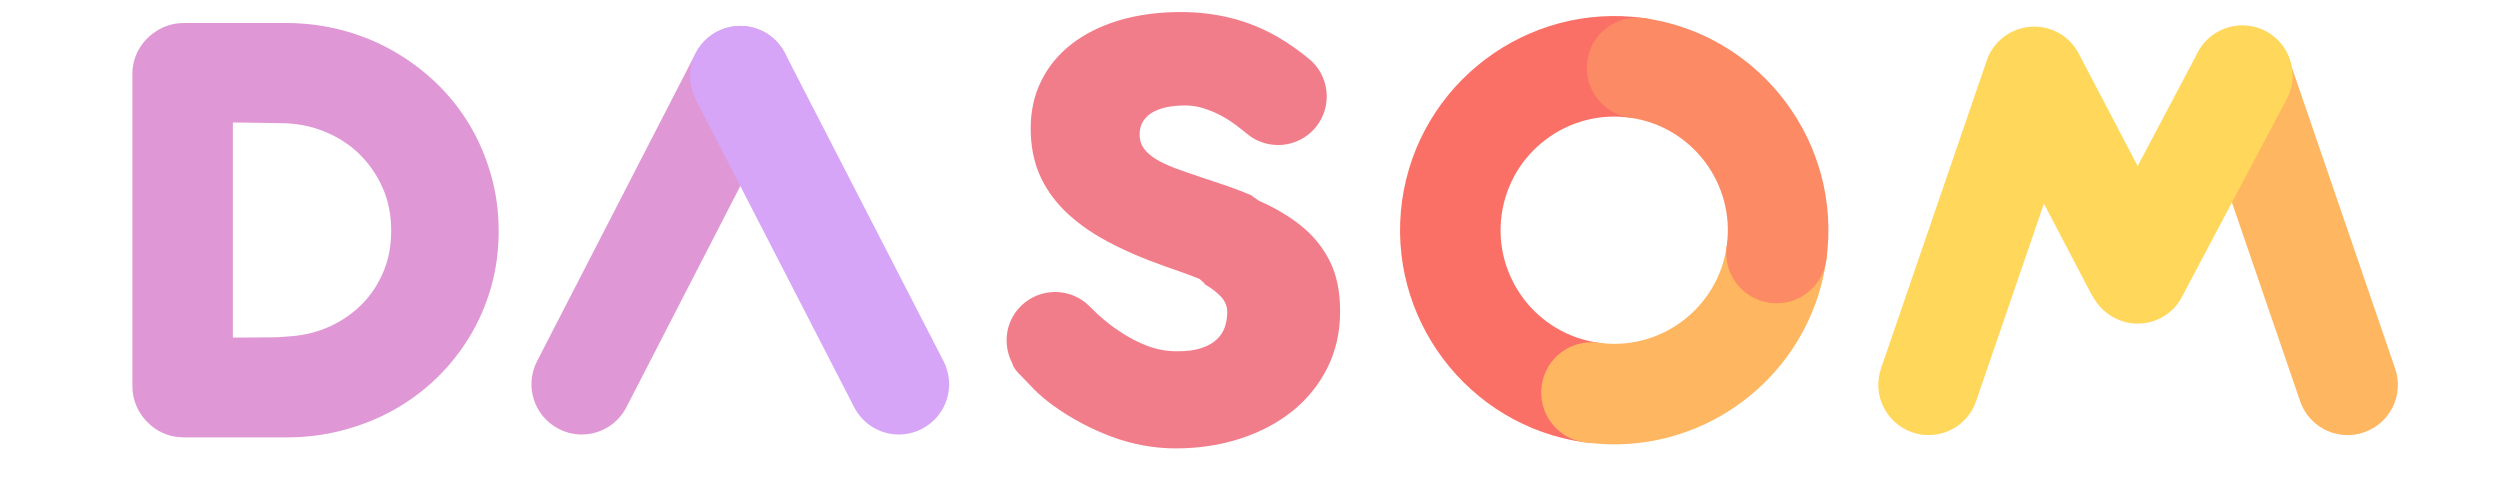
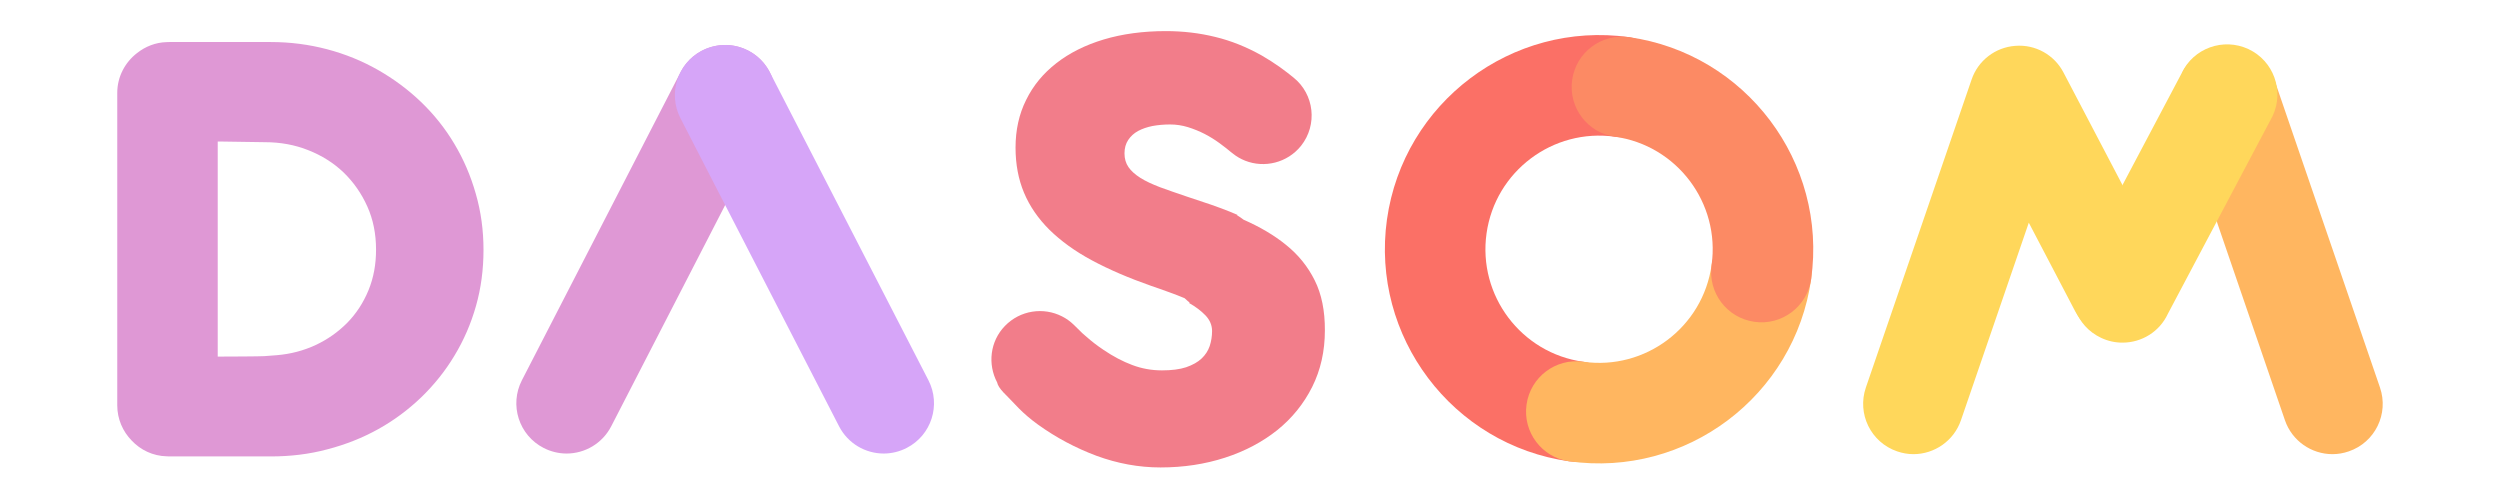
- <svg xmlns="http://www.w3.org/2000/svg" version="1.1" id="Layer_1" x="0px" y="0px" width="120.976px" height="24.123px" viewBox="11.448 22.049 120.976 24.123" enable-background="new 11.448 22.049 120.976 24.123" xml:space="preserve">
+ <svg xmlns="http://www.w3.org/2000/svg" version="1.1" id="Layer_1" x="0px" y="0px" width="120.977px" height="24.123px" viewBox="0 0 120.977 24.123" enable-background="new 0 0 120.977 24.123" xml:space="preserve">
  <g>
    <g>
      <g>
-         <path fill="#DF98D5" d="M39.598,43.075c-0.376,0-0.758-0.09-1.112-0.271c-1.197-0.615-1.664-2.08-1.051-3.275l7.675-14.902     c0.615-1.199,2.083-1.667,3.275-1.054c1.193,0.618,1.663,2.085,1.05,3.278L41.76,41.754     C41.328,42.592,40.479,43.075,39.598,43.075z" />
+         <path fill="#DF98D5" d="M27.418,21.947c-0.376,0-0.759-0.09-1.112-0.271c-1.197-0.615-1.664-2.08-1.051-3.275l7.675-14.901     c0.615-1.199,2.083-1.667,3.274-1.054c1.193,0.617,1.663,2.085,1.051,3.277l-7.676,14.903     C29.147,21.464,28.299,21.947,27.418,21.947z" />
      </g>
    </g>
    <g>
      <g>
-         <path fill="#D6A5F8" d="M54.945,43.075c-0.881,0-1.731-0.482-2.162-1.32L45.11,26.85c-0.615-1.192-0.148-2.66,1.048-3.278     c1.195-0.613,2.661-0.146,3.277,1.054l7.672,14.902c0.615,1.195,0.146,2.66-1.048,3.275     C55.706,42.985,55.321,43.075,54.945,43.075z" />
+         <path fill="#D6A5F8" d="M42.764,21.947c-0.881,0-1.731-0.482-2.162-1.32L32.929,5.723c-0.615-1.192-0.148-2.66,1.048-3.278     c1.195-0.613,2.661-0.146,3.277,1.054L44.927,18.4c0.615,1.195,0.146,2.66-1.048,3.274C43.525,21.857,43.14,21.947,42.764,21.947     z" />
      </g>
    </g>
  </g>
  <g>
-     <path fill="#F27D8A" d="M75.8,34.692c-0.331-0.664-0.795-1.24-1.389-1.715c-0.576-0.469-1.265-0.87-2.053-1.217   c-0.1-0.076-0.202-0.152-0.313-0.214l0.013-0.022c-0.081-0.037-0.158-0.066-0.234-0.097c-0.01,0-0.016-0.005-0.021-0.011   c-0.701-0.287-1.305-0.483-2.168-0.767c-0.5-0.169-0.94-0.32-1.322-0.461c-0.377-0.144-0.697-0.291-0.951-0.453   c-0.253-0.161-0.447-0.334-0.575-0.521c-0.129-0.187-0.193-0.41-0.193-0.661c0-0.257,0.061-0.473,0.18-0.652   c0.118-0.178,0.279-0.326,0.478-0.434c0.202-0.108,0.436-0.189,0.698-0.242c0.266-0.047,0.549-0.073,0.851-0.073   c0.292,0,0.58,0.043,0.865,0.129c0.281,0.089,0.549,0.197,0.807,0.33c0.257,0.132,0.494,0.28,0.718,0.445   c0.225,0.164,0.428,0.324,0.61,0.477h0.006l0.021,0.019c0.188,0.153,0.392,0.268,0.604,0.351c0.934,0.37,2.041,0.107,2.704-0.719   c0.809-1.017,0.645-2.497-0.369-3.307l-0.298-0.237l-0.35-0.26c-0.276-0.198-0.573-0.387-0.882-0.567   c-0.739-0.414-1.488-0.715-2.252-0.899c-0.762-0.188-1.561-0.282-2.39-0.282c-1.104,0-2.107,0.136-3.003,0.405   c-0.892,0.269-1.655,0.65-2.29,1.143c-0.635,0.494-1.125,1.084-1.466,1.782c-0.344,0.688-0.513,1.458-0.513,2.309   c0,0.802,0.137,1.532,0.411,2.184c0.274,0.651,0.683,1.247,1.233,1.793c0.548,0.537,1.23,1.036,2.052,1.475   c0.824,0.445,1.782,0.855,2.876,1.24c0.248,0.081,0.54,0.189,0.879,0.309c0.251,0.094,0.494,0.18,0.731,0.283   c0.082,0.071,0.151,0.148,0.24,0.205l-0.02,0.031c0.312,0.176,0.575,0.373,0.788,0.595c0.215,0.224,0.322,0.478,0.322,0.762   c0,0.253-0.041,0.495-0.116,0.724c-0.077,0.226-0.209,0.431-0.391,0.602c-0.184,0.174-0.43,0.312-0.747,0.421   c-0.313,0.103-0.704,0.153-1.171,0.153c-0.5,0-0.981-0.086-1.438-0.26c-0.457-0.17-0.918-0.414-1.381-0.727   c-0.312-0.207-0.588-0.422-0.83-0.635c-0.082-0.073-0.153-0.133-0.226-0.197h0.004l-0.398-0.389   c-0.173-0.168-0.365-0.303-0.568-0.406c-0.897-0.457-2.022-0.299-2.761,0.463c-0.726,0.75-0.841,1.857-0.378,2.734   c0.026,0.131,0.126,0.293,0.308,0.488c0.008,0.01,0.016,0.02,0.025,0.023c0.01,0.006,0.021,0.015,0.029,0.033   c0.008,0.012,0.018,0.016,0.025,0.02c0.01,0.006,0.021,0.018,0.029,0.036l0.043,0.04c0.145,0.155,0.343,0.36,0.594,0.617   c0.251,0.254,0.56,0.52,0.925,0.785c0.878,0.631,1.822,1.133,2.836,1.512c1.01,0.371,2.043,0.562,3.093,0.562   c1.115,0,2.155-0.159,3.122-0.472c0.97-0.315,1.812-0.764,2.529-1.334c0.715-0.578,1.28-1.275,1.689-2.091   c0.41-0.819,0.615-1.73,0.615-2.733C76.298,36.17,76.135,35.36,75.8,34.692z" />
+     <path fill="#F27D8A" d="M63.619,13.564c-0.33-0.664-0.795-1.24-1.389-1.715c-0.576-0.47-1.265-0.871-2.053-1.218   c-0.101-0.075-0.202-0.151-0.313-0.214l0.014-0.021c-0.081-0.037-0.158-0.066-0.234-0.098c-0.01,0-0.016-0.005-0.021-0.011   c-0.701-0.287-1.306-0.483-2.169-0.767c-0.5-0.17-0.939-0.32-1.321-0.461c-0.377-0.145-0.697-0.291-0.951-0.453   c-0.253-0.161-0.447-0.334-0.575-0.521c-0.129-0.188-0.192-0.41-0.192-0.661c0-0.257,0.061-0.473,0.18-0.651   c0.118-0.178,0.279-0.326,0.478-0.435c0.202-0.108,0.437-0.188,0.698-0.241c0.266-0.048,0.549-0.074,0.851-0.074   c0.292,0,0.58,0.043,0.865,0.13c0.281,0.089,0.549,0.196,0.808,0.329c0.257,0.133,0.493,0.281,0.718,0.445s0.428,0.324,0.609,0.478   h0.007l0.021,0.019c0.188,0.153,0.393,0.268,0.604,0.352c0.934,0.369,2.041,0.106,2.704-0.719c0.809-1.018,0.645-2.498-0.369-3.308   l-0.299-0.237l-0.35-0.26c-0.276-0.197-0.573-0.387-0.882-0.566c-0.739-0.414-1.488-0.715-2.252-0.899   c-0.762-0.188-1.562-0.282-2.39-0.282c-1.104,0-2.107,0.137-3.004,0.405c-0.892,0.269-1.654,0.649-2.29,1.144   c-0.635,0.493-1.125,1.084-1.466,1.781c-0.344,0.688-0.513,1.458-0.513,2.309c0,0.803,0.137,1.532,0.411,2.185   c0.273,0.651,0.683,1.247,1.232,1.793c0.549,0.537,1.23,1.036,2.053,1.476c0.823,0.444,1.781,0.854,2.876,1.239   c0.248,0.081,0.54,0.188,0.879,0.31c0.251,0.094,0.494,0.18,0.73,0.283c0.082,0.07,0.151,0.147,0.24,0.204l-0.02,0.031   c0.312,0.176,0.574,0.373,0.788,0.595c0.215,0.225,0.321,0.479,0.321,0.762c0,0.254-0.041,0.496-0.115,0.725   c-0.077,0.227-0.21,0.431-0.392,0.602c-0.184,0.174-0.43,0.312-0.747,0.422c-0.312,0.103-0.704,0.152-1.171,0.152   c-0.5,0-0.98-0.086-1.438-0.26c-0.457-0.17-0.918-0.414-1.382-0.727c-0.312-0.207-0.588-0.422-0.829-0.636   c-0.082-0.073-0.153-0.133-0.227-0.196h0.004l-0.397-0.39c-0.174-0.168-0.365-0.303-0.568-0.405   c-0.897-0.457-2.022-0.3-2.761,0.463c-0.727,0.75-0.841,1.856-0.378,2.733c0.025,0.132,0.126,0.293,0.308,0.488   c0.008,0.01,0.016,0.021,0.025,0.022c0.01,0.006,0.021,0.016,0.028,0.033c0.009,0.012,0.019,0.016,0.025,0.02   c0.01,0.007,0.021,0.019,0.029,0.037l0.043,0.039c0.145,0.155,0.343,0.36,0.594,0.617c0.251,0.254,0.56,0.521,0.925,0.785   c0.878,0.631,1.822,1.133,2.836,1.512c1.01,0.371,2.043,0.562,3.093,0.562c1.115,0,2.155-0.159,3.122-0.473   c0.971-0.314,1.812-0.764,2.529-1.334c0.715-0.577,1.28-1.274,1.689-2.09c0.409-0.819,0.614-1.73,0.614-2.733   C64.117,15.042,63.954,14.232,63.619,13.564z" />
  </g>
-   <path fill="#DF98D5" d="M35.205,30.505c-0.244-0.864-0.591-1.671-1.037-2.415c-0.446-0.748-0.983-1.421-1.612-2.026  c-0.629-0.604-1.327-1.12-2.084-1.552c-0.761-0.433-1.58-0.767-2.457-1c-0.879-0.232-1.79-0.35-2.733-0.35h-4.906l-0.129,0.004  c-0.54,0.013-1.033,0.215-1.429,0.527c-0.581,0.444-0.964,1.142-0.964,1.93v15.12c0,0.663,0.268,1.263,0.698,1.703  c0.427,0.456,1.027,0.749,1.695,0.763l0.129,0.006h4.906c0.943,0,1.856-0.107,2.738-0.343c0.883-0.229,1.704-0.554,2.466-0.979  c0.76-0.422,1.452-0.938,2.077-1.536c0.623-0.603,1.163-1.275,1.611-2.019c0.452-0.746,0.797-1.545,1.041-2.404  c0.244-0.855,0.364-1.762,0.364-2.717C35.578,32.272,35.455,31.368,35.205,30.505z M30.012,35.172  c-0.248,0.604-0.59,1.129-1.026,1.574c-0.438,0.443-0.948,0.806-1.531,1.078c-0.586,0.272-1.214,0.439-1.89,0.493  c-0.197,0.017-0.396,0.034-0.595,0.046c-0.197,0.014-1.808,0.02-2.017,0.02h-0.236V27.977h0.236l2.056,0.032  c0.737,0,1.435,0.126,2.085,0.384c0.653,0.257,1.222,0.613,1.711,1.078c0.48,0.466,0.867,1.012,1.152,1.651  c0.282,0.628,0.421,1.326,0.421,2.082C30.38,33.913,30.26,34.571,30.012,35.172z" />
+   <path fill="#DF98D5" d="M23.024,9.377c-0.244-0.863-0.591-1.671-1.037-2.415c-0.445-0.748-0.982-1.421-1.611-2.026  c-0.629-0.604-1.327-1.119-2.084-1.551c-0.762-0.434-1.58-0.768-2.457-1c-0.879-0.232-1.79-0.351-2.733-0.351H8.195L8.066,2.038  c-0.54,0.013-1.033,0.215-1.429,0.526C6.056,3.01,5.674,3.707,5.674,4.495v15.12c0,0.663,0.268,1.263,0.697,1.703  c0.428,0.455,1.027,0.748,1.695,0.763l0.129,0.006h4.906c0.943,0,1.856-0.106,2.738-0.343c0.883-0.229,1.704-0.555,2.466-0.979  c0.76-0.422,1.452-0.938,2.077-1.537c0.623-0.603,1.163-1.274,1.61-2.019c0.452-0.746,0.798-1.545,1.041-2.403  c0.244-0.855,0.364-1.763,0.364-2.718C23.397,11.145,23.274,10.24,23.024,9.377z M17.832,14.044  c-0.248,0.604-0.591,1.129-1.026,1.574c-0.438,0.442-0.948,0.806-1.531,1.078c-0.586,0.272-1.214,0.438-1.89,0.493  c-0.197,0.017-0.396,0.033-0.595,0.045c-0.197,0.015-1.809,0.021-2.018,0.021h-0.236V6.85h0.236l2.056,0.031  c0.737,0,1.436,0.126,2.086,0.385c0.652,0.256,1.222,0.612,1.711,1.078c0.479,0.465,0.866,1.012,1.151,1.65  c0.282,0.628,0.421,1.326,0.421,2.082C18.199,12.785,18.079,13.443,17.832,14.044z" />
  <g>
    <g>
-       <path fill="#FB7066" d="M93.07,25.676c-0.185,1.329-1.411,2.256-2.74,2.069c-3.007-0.424-5.793,1.678-6.214,4.678    c-0.424,3.005,1.678,5.793,4.679,6.211c1.332,0.189,2.257,1.421,2.073,2.749c-0.188,1.333-1.42,2.258-2.752,2.069    c-5.654-0.795-9.611-6.047-8.819-11.702c0.797-5.66,6.046-9.616,11.708-8.825C92.335,23.116,93.26,24.345,93.07,25.676z" />
+       <path fill="#FB7066" d="M80.889,4.548c-0.186,1.329-1.411,2.257-2.74,2.069c-3.007-0.424-5.793,1.678-6.214,4.678    c-0.424,3.005,1.678,5.793,4.679,6.211c1.332,0.189,2.257,1.422,2.073,2.749c-0.188,1.333-1.42,2.259-2.752,2.069    c-5.654-0.795-9.611-6.047-8.819-11.702c0.798-5.66,6.046-9.616,11.708-8.825C80.154,1.988,81.079,3.217,80.889,4.548z" />
    </g>
    <g>
-       <path fill="#FFB660" d="M99.825,34.63c-0.796,5.661-6.047,9.616-11.709,8.821c-1.324-0.184-2.254-1.416-2.064-2.746    c0.184-1.33,1.414-2.258,2.743-2.072c3.003,0.424,5.79-1.673,6.211-4.678c0.188-1.332,1.415-2.262,2.747-2.068    C99.087,32.077,100.01,33.304,99.825,34.63z" />
+       <path fill="#FFB660" d="M87.644,13.502c-0.796,5.661-6.047,9.616-11.709,8.821c-1.324-0.185-2.254-1.416-2.064-2.746    c0.185-1.33,1.414-2.258,2.743-2.072c3.003,0.425,5.79-1.673,6.211-4.678c0.188-1.332,1.415-2.263,2.747-2.067    C86.906,10.949,87.829,12.176,87.644,13.502z" />
    </g>
    <g>
-       <path fill="#FC8A64" d="M99.825,34.63c-0.188,1.331-1.416,2.261-2.748,2.071c-1.331-0.188-2.258-1.416-2.071-2.746    c0.423-3.003-1.677-5.79-4.676-6.211c-1.333-0.188-2.259-1.418-2.071-2.747c0.184-1.331,1.414-2.256,2.746-2.073    C96.661,23.721,100.62,28.974,99.825,34.63z" />
+       <path fill="#FC8A64" d="M87.644,13.502c-0.188,1.331-1.416,2.262-2.748,2.071c-1.331-0.188-2.258-1.416-2.071-2.746    c0.424-3.003-1.677-5.79-4.676-6.211c-1.333-0.188-2.259-1.418-2.071-2.747c0.185-1.331,1.414-2.256,2.746-2.073    C84.48,2.594,88.439,7.846,87.644,13.502z" />
    </g>
  </g>
  <g>
    <g>
-       <path fill="#FFB660" d="M125.05,43.104c0.264,0,0.531-0.044,0.791-0.134c1.271-0.435,1.947-1.817,1.508-3.09l-5.112-14.903    c-0.315-0.917-1.146-1.56-2.113-1.631c-0.973-0.08-1.892,0.433-2.34,1.293l1.688,7.264l3.279,9.557    C123.095,42.469,124.04,43.104,125.05,43.104z" />
+       <path fill="#FFB660" d="M112.869,21.977c0.265,0,0.531-0.045,0.791-0.135c1.271-0.435,1.947-1.816,1.509-3.09L110.056,3.85    c-0.315-0.918-1.146-1.561-2.113-1.631c-0.973-0.08-1.892,0.432-2.34,1.293l1.688,7.264l3.278,9.557    C110.915,21.341,111.859,21.977,112.869,21.977z" />
    </g>
    <g>
-       <path fill="#FFD75B" d="M114.904,37.708c-0.351,0.004-0.71-0.071-1.05-0.233c-1.217-0.568-1.738-2.014-1.168-3.226l5.066-9.574    c0.568-1.218,2.016-1.738,3.235-1.171c1.218,0.571,1.74,2.02,1.169,3.238l-5.068,9.569    C116.678,37.19,115.813,37.704,114.904,37.708z" />
+       <path fill="#FFD75B" d="M102.723,16.58c-0.351,0.004-0.71-0.07-1.05-0.232c-1.217-0.568-1.738-2.015-1.168-3.227l5.065-9.574    c0.568-1.218,2.017-1.738,3.235-1.171c1.218,0.571,1.74,2.021,1.169,3.238l-5.068,9.569    C104.498,16.062,103.633,16.576,102.723,16.58z" />
    </g>
    <g>
-       <path fill="#FFD75B" d="M104.774,43.104c-0.262,0-0.528-0.044-0.789-0.134c-1.272-0.435-1.95-1.817-1.514-3.09l5.117-14.903    c0.311-0.917,1.146-1.56,2.113-1.631c0.969-0.08,1.889,0.433,2.336,1.293l4.869,9.291c0.626,1.193,0.164,2.661-1.024,3.283    c-1.191,0.623-2.663,0.162-3.285-1.026l-2.242-4.284l-3.282,9.557C106.727,42.469,105.782,43.104,104.774,43.104z" />
+       <path fill="#FFD75B" d="M92.594,21.977c-0.262,0-0.528-0.045-0.789-0.135c-1.272-0.435-1.95-1.816-1.514-3.09L95.407,3.85    c0.312-0.918,1.146-1.561,2.113-1.631c0.969-0.08,1.889,0.432,2.336,1.293l4.869,9.291c0.626,1.192,0.164,2.66-1.024,3.282    c-1.19,0.623-2.663,0.162-3.284-1.026l-2.242-4.283l-3.282,9.557C94.547,21.341,93.601,21.977,92.594,21.977z" />
    </g>
  </g>
</svg>
